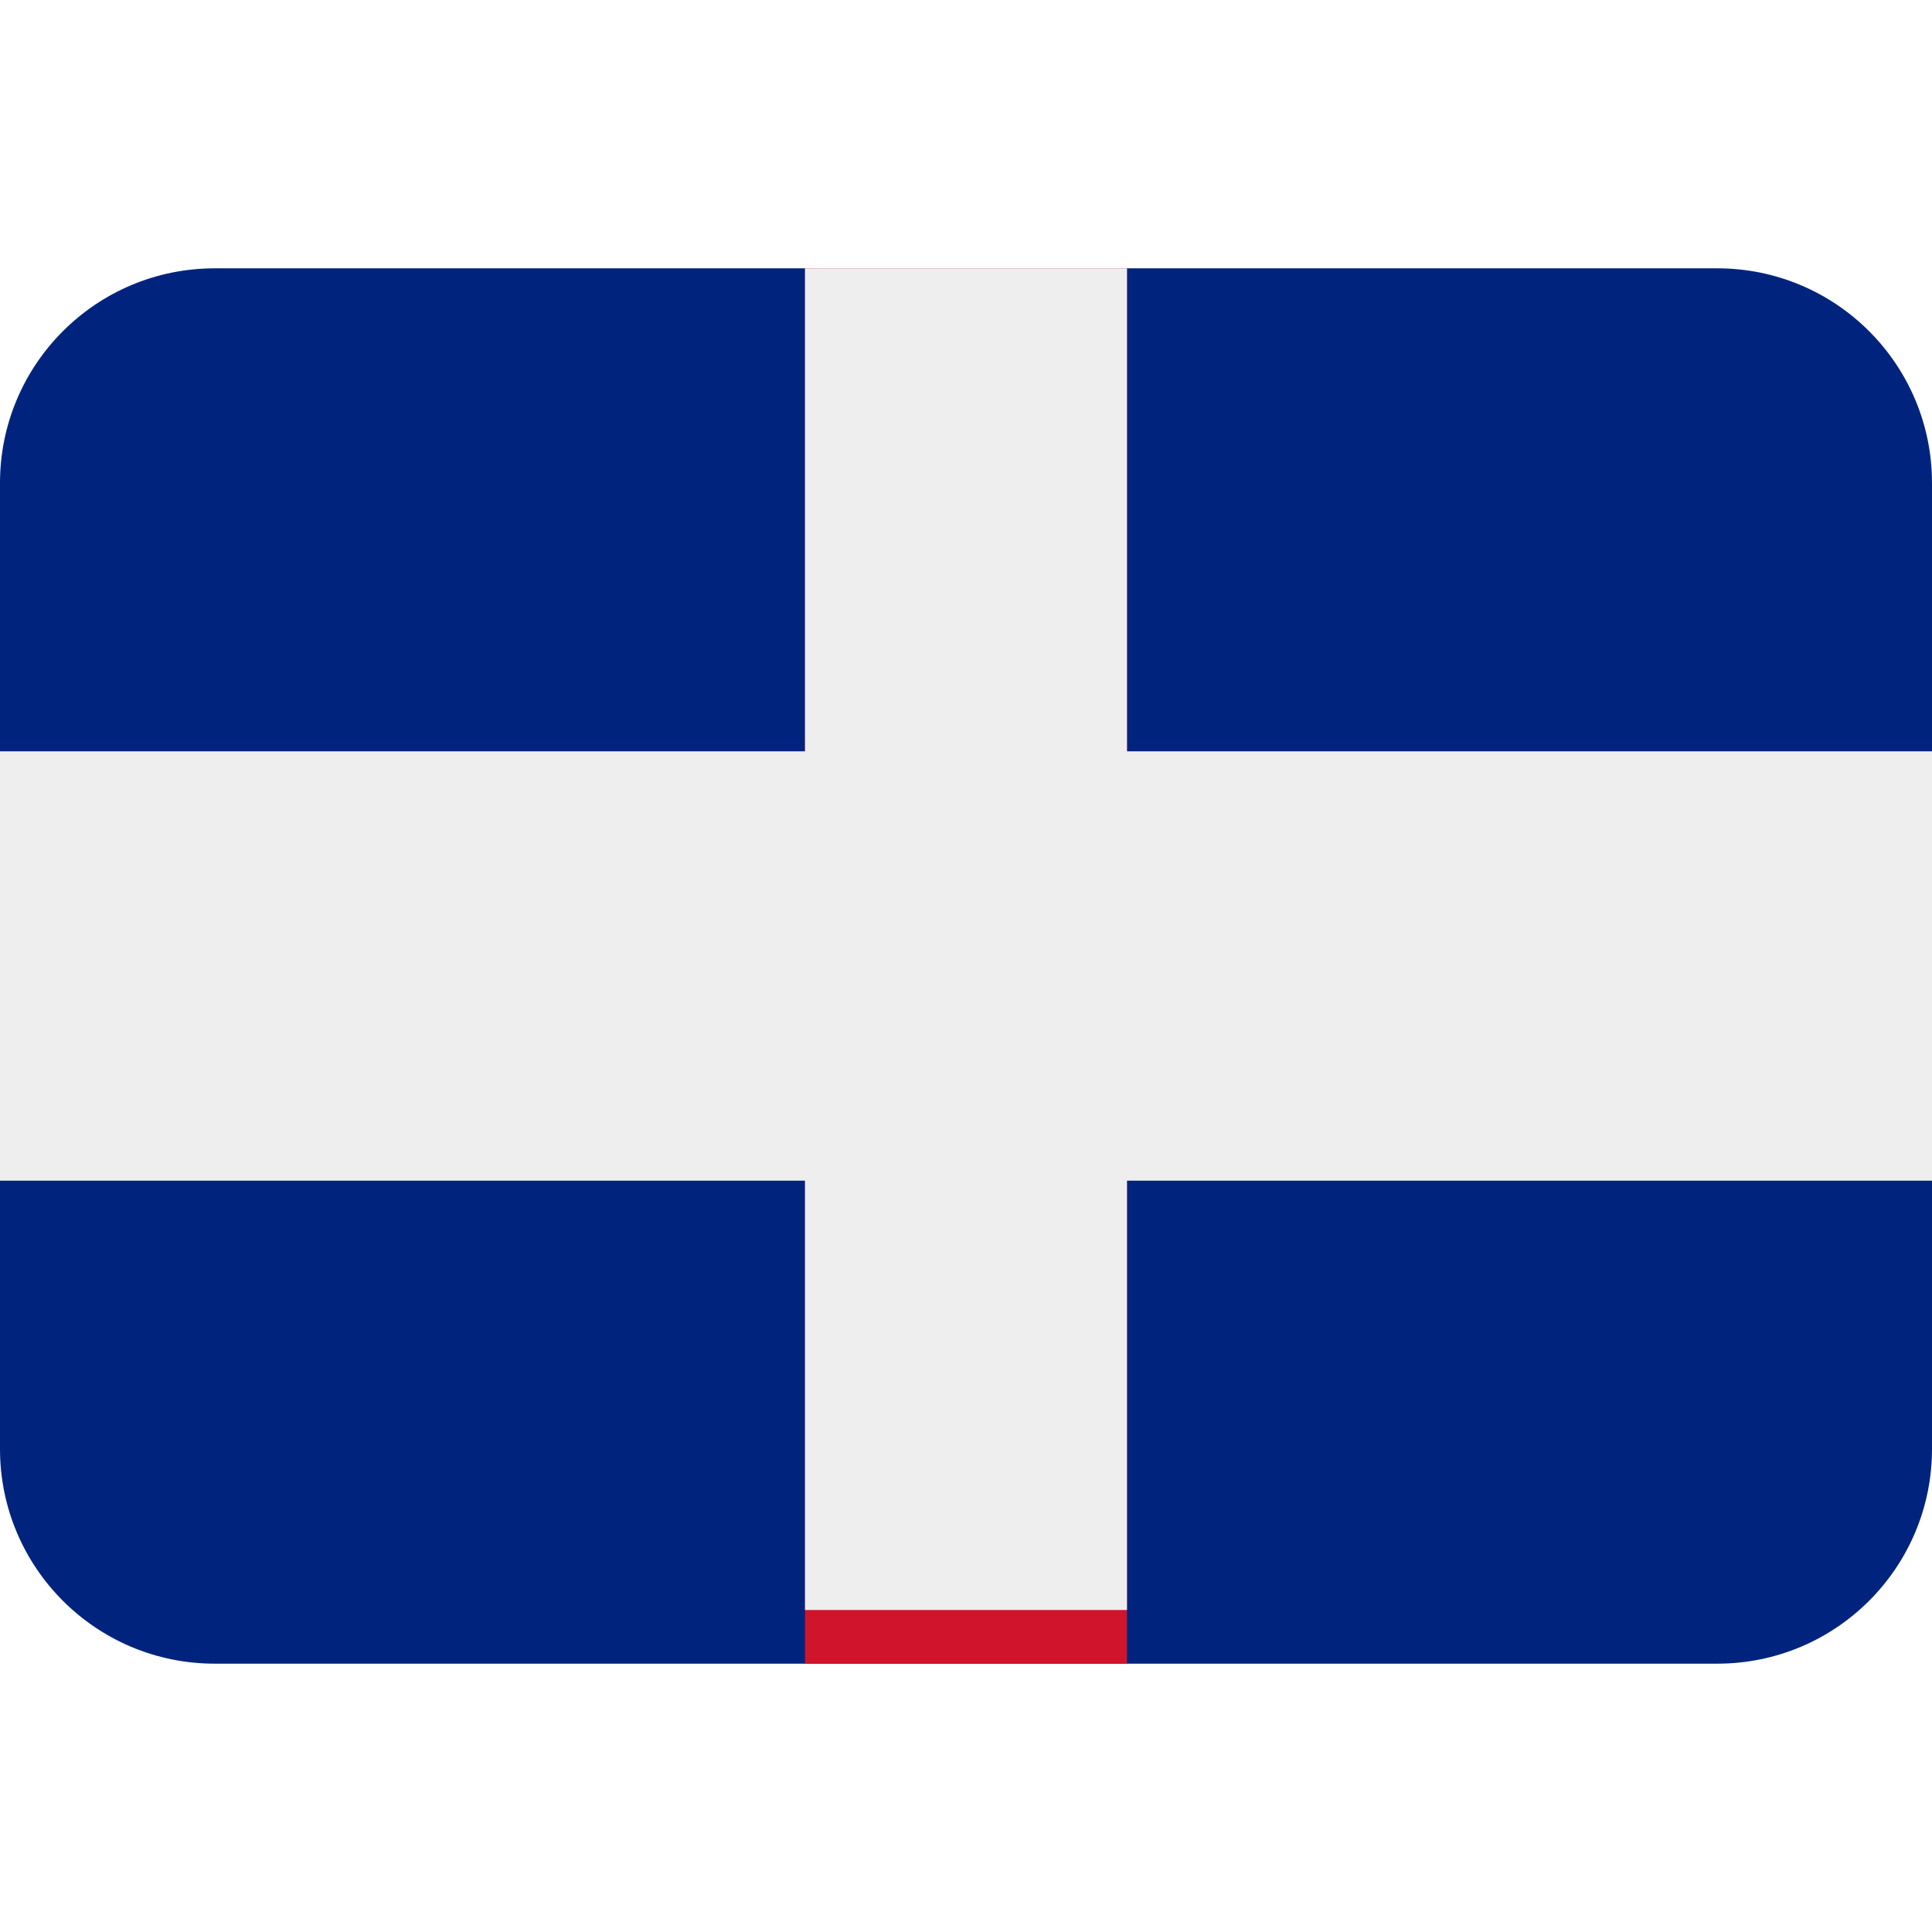
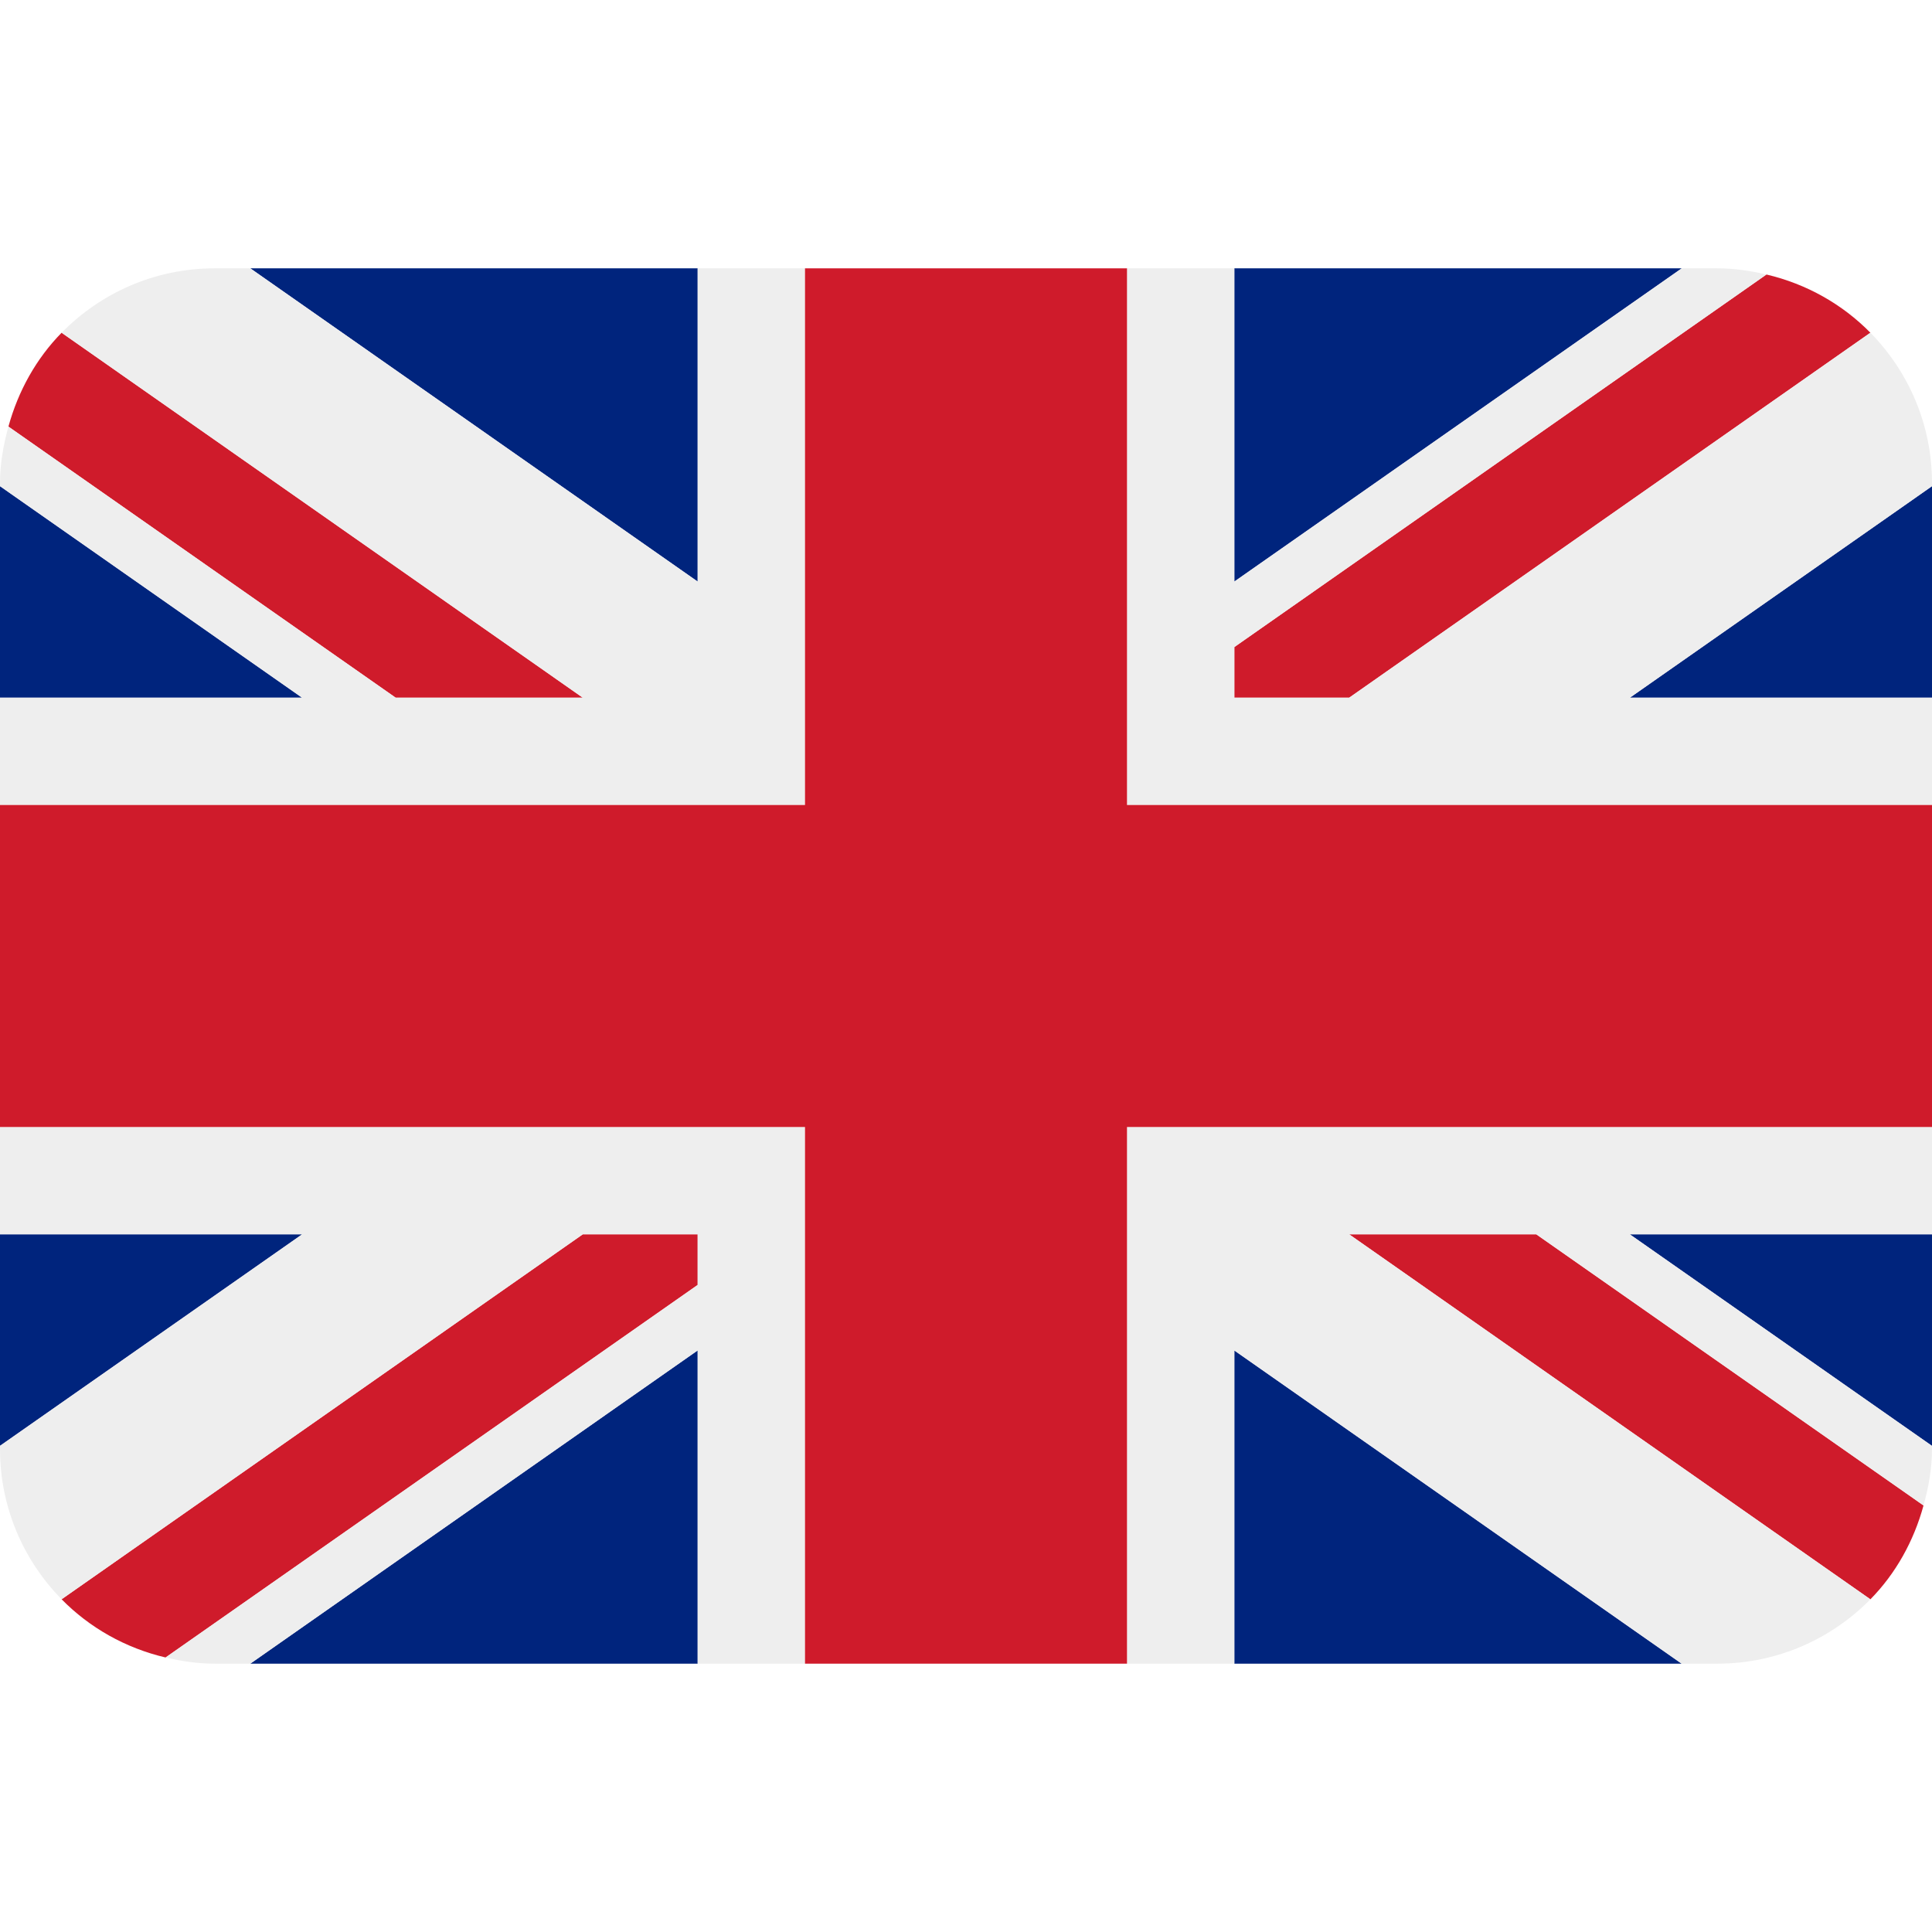
<svg xmlns="http://www.w3.org/2000/svg" viewBox="0 0 36 36">
-   <path fill="#00247D" d="M0 9v18c0 2.209 1.791 4 4 4h28c2.209 0 4-1.791 4-4V9c0-2.209-1.791-4-4-4H4C1.791 5 0 6.791 0 9z" />
-   <path fill="#CF142B" d="M21 5h-6v10H0v6h15v10h6V21h15v-6H21z" />
-   <path fill="#EEE" d="M0 14v8h15v8h6v-8h15v-8H21V5h-6v9z" />
+   <path fill="#00247D" d="M0 9.059V13h5.628zM4.664 31H13v-5.837zM23 25.164V31h8.335zM0 23v3.941L5.63 23zM31.337 5H23v5.837zM36 26.942V23h-5.631zM36 13V9.059L30.371 13zM13 5H4.664L13 10.837z" />
+   <path fill="#CF1B2B" d="M25.14 23l9.712 6.801c.471-.479.808-1.082.99-1.749L28.627 23H25.14zM13 23h-2.141l-9.711 6.8c.521.53 1.189.909 1.938 1.085L13 23.943V23zm10-10h2.141l9.711-6.8c-.521-.53-1.188-.909-1.937-1.085L23 12.057V13zm-12.141 0L1.148 6.2C.677 6.68.34 7.282.157 7.949L7.372 13h3.487z" />
+   <path fill="#EEE" d="M36 21H21v10h2v-5.836L31.335 31H32c1.117 0 2.126-.461 2.852-1.199L25.14 23h3.487l7.215 5.052c.093-.337.158-.686.158-1.052v-.058L30.369 23H36v-2zM0 21v2h5.63L0 26.941V27c0 1.091.439 2.078 1.148 2.8l9.711-6.8H13v.943l-9.914 6.941c.294.07.598.116.914.116h.664L13 25.163V31h2V21H0zM36 9c0-1.091-.439-2.078-1.148-2.8L25.141 13H23v-.943l9.915-6.942C32.62 5.046 32.316 5 32 5h-.663L23 10.837V5h-2v10h15v-2h-5.629L36 9.059V9zM13 5v5.837L4.664 5H4c-1.118 0-2.126.461-2.852 1.2l9.711 6.8H7.372L.157 7.949C.065 8.286 0 8.634 0 9v.059L5.628 13H0v2h15V5h-2z" />
+   <path fill="#CF1B2B" d="M21 15V5h-6v10H0v6h15v10h6V21h15v-6z" />
</svg>
